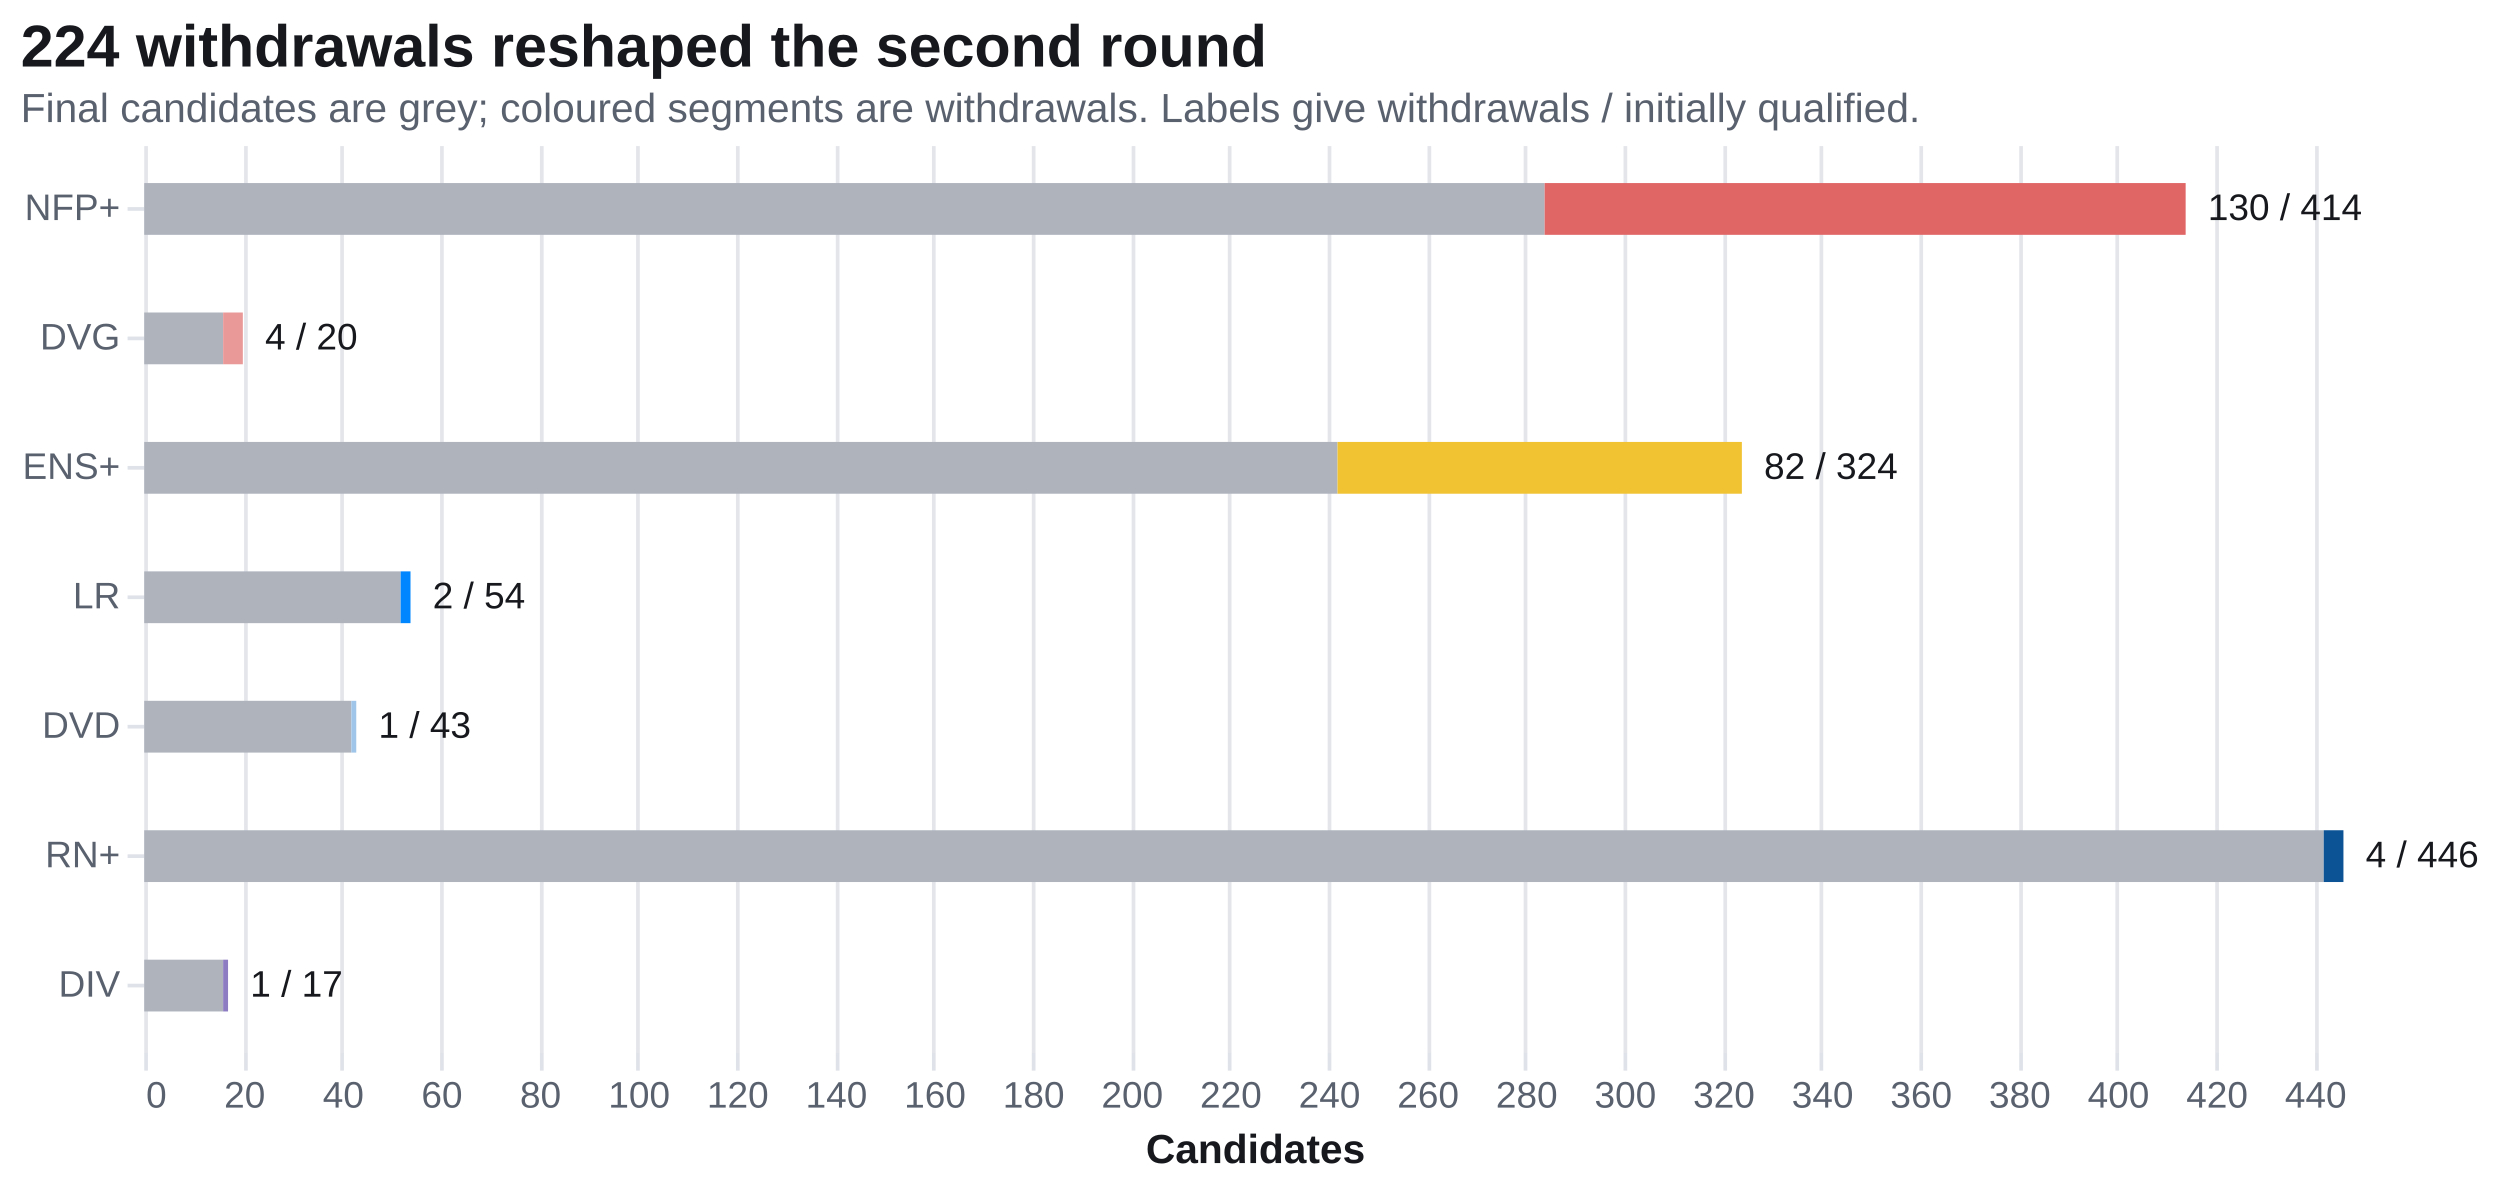
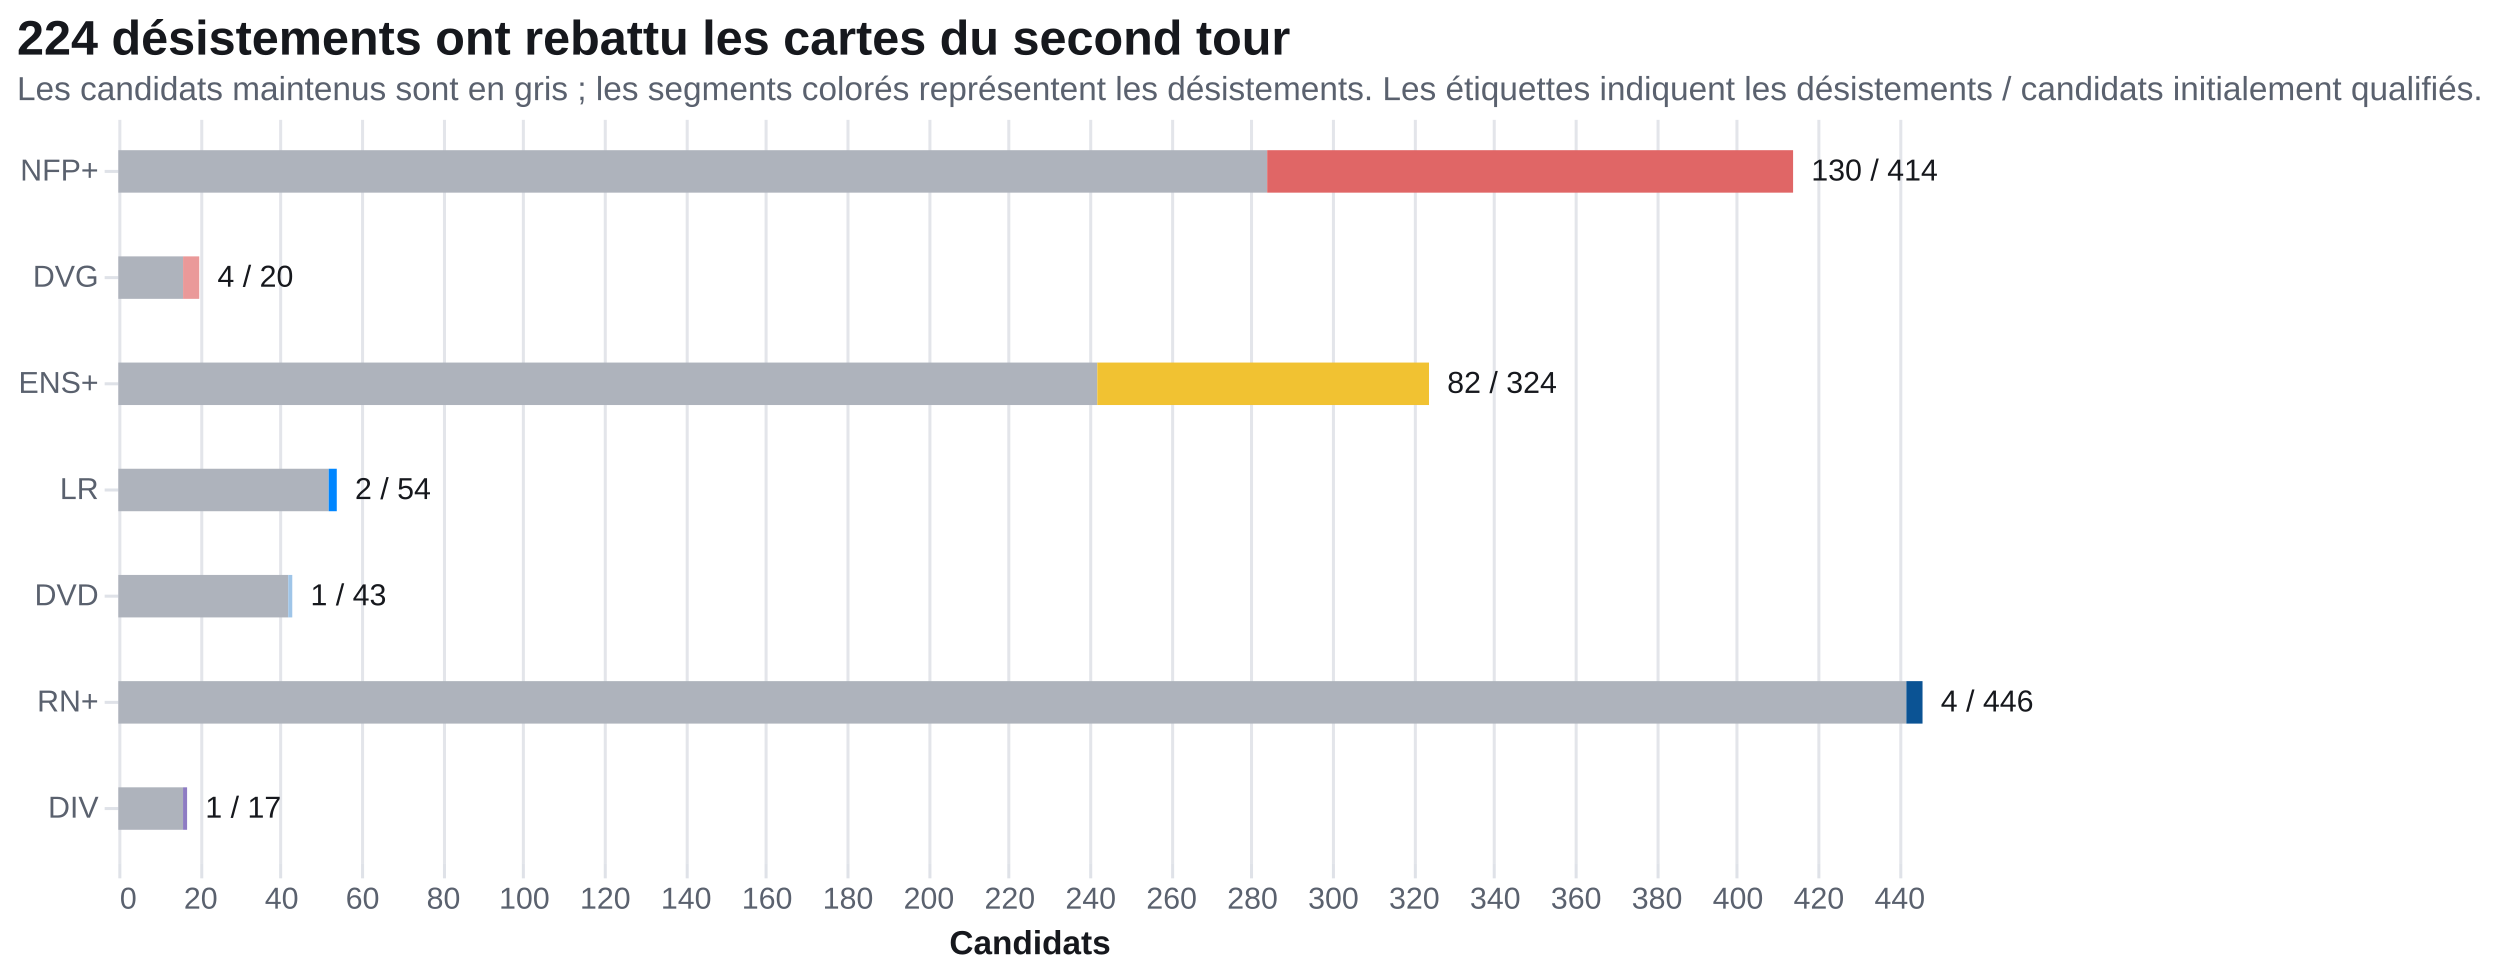
- <svg xmlns="http://www.w3.org/2000/svg" version="1.1" class="marks" width="676" height="321" viewBox="0 0 676 321">
+ <svg xmlns="http://www.w3.org/2000/svg" version="1.1" class="marks" width="824" height="321" viewBox="0 0 824 321">
  <g fill="none" stroke-miterlimit="10" transform="translate(39,39)">
    <g class="mark-group role-frame root" role="graphics-object" aria-roledescription="group mark container">
      <g transform="translate(0,0)">
        <path class="background" aria-hidden="true" d="M0,0h600v245h-600Z" />
        <g>
          <g class="mark-group role-axis" aria-hidden="true">
            <g transform="translate(0.5,245.5)">
              <path class="background" aria-hidden="true" d="M0,0h0v0h0Z" pointer-events="none" />
              <g>
                <g class="mark-rule role-axis-grid" pointer-events="none">
                  <line transform="translate(0,0)" x2="0" y2="-245" stroke="#e3e5ea" stroke-width="1" opacity="1" />
                  <line transform="translate(27,0)" x2="0" y2="-245" stroke="#e3e5ea" stroke-width="1" opacity="1" />
                  <line transform="translate(53,0)" x2="0" y2="-245" stroke="#e3e5ea" stroke-width="1" opacity="1" />
                  <line transform="translate(80,0)" x2="0" y2="-245" stroke="#e3e5ea" stroke-width="1" opacity="1" />
                  <line transform="translate(107,0)" x2="0" y2="-245" stroke="#e3e5ea" stroke-width="1" opacity="1" />
                  <line transform="translate(133,0)" x2="0" y2="-245" stroke="#e3e5ea" stroke-width="1" opacity="1" />
                  <line transform="translate(160,0)" x2="0" y2="-245" stroke="#e3e5ea" stroke-width="1" opacity="1" />
                  <line transform="translate(187,0)" x2="0" y2="-245" stroke="#e3e5ea" stroke-width="1" opacity="1" />
                  <line transform="translate(213,0)" x2="0" y2="-245" stroke="#e3e5ea" stroke-width="1" opacity="1" />
                  <line transform="translate(240,0)" x2="0" y2="-245" stroke="#e3e5ea" stroke-width="1" opacity="1" />
                  <line transform="translate(267,0)" x2="0" y2="-245" stroke="#e3e5ea" stroke-width="1" opacity="1" />
                  <line transform="translate(293,0)" x2="0" y2="-245" stroke="#e3e5ea" stroke-width="1" opacity="1" />
                  <line transform="translate(320,0)" x2="0" y2="-245" stroke="#e3e5ea" stroke-width="1" opacity="1" />
                  <line transform="translate(347,0)" x2="0" y2="-245" stroke="#e3e5ea" stroke-width="1" opacity="1" />
                  <line transform="translate(373,0)" x2="0" y2="-245" stroke="#e3e5ea" stroke-width="1" opacity="1" />
                  <line transform="translate(400,0)" x2="0" y2="-245" stroke="#e3e5ea" stroke-width="1" opacity="1" />
                  <line transform="translate(427,0)" x2="0" y2="-245" stroke="#e3e5ea" stroke-width="1" opacity="1" />
                  <line transform="translate(453,0)" x2="0" y2="-245" stroke="#e3e5ea" stroke-width="1" opacity="1" />
                  <line transform="translate(480,0)" x2="0" y2="-245" stroke="#e3e5ea" stroke-width="1" opacity="1" />
                  <line transform="translate(507,0)" x2="0" y2="-245" stroke="#e3e5ea" stroke-width="1" opacity="1" />
                  <line transform="translate(533,0)" x2="0" y2="-245" stroke="#e3e5ea" stroke-width="1" opacity="1" />
                  <line transform="translate(560,0)" x2="0" y2="-245" stroke="#e3e5ea" stroke-width="1" opacity="1" />
                  <line transform="translate(587,0)" x2="0" y2="-245" stroke="#e3e5ea" stroke-width="1" opacity="1" />
                </g>
              </g>
              <path class="foreground" aria-hidden="true" d="" pointer-events="none" display="none" />
            </g>
          </g>
-           <g class="mark-group role-axis" role="graphics-symbol" aria-roledescription="axis" aria-label="X-axis titled 'Candidates' for a linear scale with values from 0 to 450">
+           <g class="mark-group role-axis" role="graphics-symbol" aria-roledescription="axis" aria-label="X-axis titled 'Candidats' for a linear scale with values from 0 to 450">
            <g transform="translate(0.5,245.5)">
              <path class="background" aria-hidden="true" d="M0,0h0v0h0Z" pointer-events="none" />
              <g>
                <g class="mark-rule role-axis-tick" pointer-events="none">
                  <line transform="translate(0,0)" x2="0" y2="5" stroke="#dfe2e8" stroke-width="1" opacity="1" />
                  <line transform="translate(27,0)" x2="0" y2="5" stroke="#dfe2e8" stroke-width="1" opacity="1" />
                  <line transform="translate(53,0)" x2="0" y2="5" stroke="#dfe2e8" stroke-width="1" opacity="1" />
                  <line transform="translate(80,0)" x2="0" y2="5" stroke="#dfe2e8" stroke-width="1" opacity="1" />
                  <line transform="translate(107,0)" x2="0" y2="5" stroke="#dfe2e8" stroke-width="1" opacity="1" />
                  <line transform="translate(133,0)" x2="0" y2="5" stroke="#dfe2e8" stroke-width="1" opacity="1" />
                  <line transform="translate(160,0)" x2="0" y2="5" stroke="#dfe2e8" stroke-width="1" opacity="1" />
                  <line transform="translate(187,0)" x2="0" y2="5" stroke="#dfe2e8" stroke-width="1" opacity="1" />
                  <line transform="translate(213,0)" x2="0" y2="5" stroke="#dfe2e8" stroke-width="1" opacity="1" />
                  <line transform="translate(240,0)" x2="0" y2="5" stroke="#dfe2e8" stroke-width="1" opacity="1" />
                  <line transform="translate(267,0)" x2="0" y2="5" stroke="#dfe2e8" stroke-width="1" opacity="1" />
                  <line transform="translate(293,0)" x2="0" y2="5" stroke="#dfe2e8" stroke-width="1" opacity="1" />
                  <line transform="translate(320,0)" x2="0" y2="5" stroke="#dfe2e8" stroke-width="1" opacity="1" />
                  <line transform="translate(347,0)" x2="0" y2="5" stroke="#dfe2e8" stroke-width="1" opacity="1" />
                  <line transform="translate(373,0)" x2="0" y2="5" stroke="#dfe2e8" stroke-width="1" opacity="1" />
                  <line transform="translate(400,0)" x2="0" y2="5" stroke="#dfe2e8" stroke-width="1" opacity="1" />
                  <line transform="translate(427,0)" x2="0" y2="5" stroke="#dfe2e8" stroke-width="1" opacity="1" />
                  <line transform="translate(453,0)" x2="0" y2="5" stroke="#dfe2e8" stroke-width="1" opacity="1" />
                  <line transform="translate(480,0)" x2="0" y2="5" stroke="#dfe2e8" stroke-width="1" opacity="1" />
                  <line transform="translate(507,0)" x2="0" y2="5" stroke="#dfe2e8" stroke-width="1" opacity="1" />
                  <line transform="translate(533,0)" x2="0" y2="5" stroke="#dfe2e8" stroke-width="1" opacity="1" />
                  <line transform="translate(560,0)" x2="0" y2="5" stroke="#dfe2e8" stroke-width="1" opacity="1" />
                  <line transform="translate(587,0)" x2="0" y2="5" stroke="#dfe2e8" stroke-width="1" opacity="1" />
                </g>
                <g class="mark-text role-axis-label" pointer-events="none">
                  <text text-anchor="start" transform="translate(0,15)" font-family="Arial" font-size="10px" fill="#5a616e" opacity="1">0</text>
                  <text text-anchor="middle" transform="translate(26.66667,15)" font-family="Arial" font-size="10px" fill="#5a616e" opacity="1">20</text>
                  <text text-anchor="middle" transform="translate(53.33333,15)" font-family="Arial" font-size="10px" fill="#5a616e" opacity="1">40</text>
                  <text text-anchor="middle" transform="translate(80,15)" font-family="Arial" font-size="10px" fill="#5a616e" opacity="1">60</text>
                  <text text-anchor="middle" transform="translate(106.6667,15)" font-family="Arial" font-size="10px" fill="#5a616e" opacity="1">80</text>
                  <text text-anchor="middle" transform="translate(133.3333,15)" font-family="Arial" font-size="10px" fill="#5a616e" opacity="1">100</text>
                  <text text-anchor="middle" transform="translate(160,15)" font-family="Arial" font-size="10px" fill="#5a616e" opacity="1">120</text>
                  <text text-anchor="middle" transform="translate(186.6667,15)" font-family="Arial" font-size="10px" fill="#5a616e" opacity="1">140</text>
                  <text text-anchor="middle" transform="translate(213.3333,15)" font-family="Arial" font-size="10px" fill="#5a616e" opacity="1">160</text>
                  <text text-anchor="middle" transform="translate(240,15)" font-family="Arial" font-size="10px" fill="#5a616e" opacity="1">180</text>
                  <text text-anchor="middle" transform="translate(266.6667,15)" font-family="Arial" font-size="10px" fill="#5a616e" opacity="1">200</text>
                  <text text-anchor="middle" transform="translate(293.3333,15)" font-family="Arial" font-size="10px" fill="#5a616e" opacity="1">220</text>
                  <text text-anchor="middle" transform="translate(320,15)" font-family="Arial" font-size="10px" fill="#5a616e" opacity="1">240</text>
                  <text text-anchor="middle" transform="translate(346.6667,15)" font-family="Arial" font-size="10px" fill="#5a616e" opacity="1">260</text>
                  <text text-anchor="middle" transform="translate(373.3333,15)" font-family="Arial" font-size="10px" fill="#5a616e" opacity="1">280</text>
                  <text text-anchor="middle" transform="translate(400,15)" font-family="Arial" font-size="10px" fill="#5a616e" opacity="1">300</text>
                  <text text-anchor="middle" transform="translate(426.6667,15)" font-family="Arial" font-size="10px" fill="#5a616e" opacity="1">320</text>
                  <text text-anchor="middle" transform="translate(453.3333,15)" font-family="Arial" font-size="10px" fill="#5a616e" opacity="1">340</text>
                  <text text-anchor="middle" transform="translate(480,15)" font-family="Arial" font-size="10px" fill="#5a616e" opacity="1">360</text>
                  <text text-anchor="middle" transform="translate(506.6667,15)" font-family="Arial" font-size="10px" fill="#5a616e" opacity="1">380</text>
                  <text text-anchor="middle" transform="translate(533.3333,15)" font-family="Arial" font-size="10px" fill="#5a616e" opacity="1">400</text>
                  <text text-anchor="middle" transform="translate(560,15)" font-family="Arial" font-size="10px" fill="#5a616e" opacity="1">420</text>
                  <text text-anchor="middle" transform="translate(586.6667,15)" font-family="Arial" font-size="10px" fill="#5a616e" opacity="1">440</text>
                </g>
                <g class="mark-text role-axis-title" pointer-events="none">
-                   <text text-anchor="middle" transform="translate(300,30)" font-family="Arial" font-size="11px" font-weight="bold" fill="#16181d" opacity="1">Candidates</text>
+                   <text text-anchor="middle" transform="translate(300,30)" font-family="Arial" font-size="11px" font-weight="bold" fill="#16181d" opacity="1">Candidats</text>
                </g>
              </g>
              <path class="foreground" aria-hidden="true" d="" pointer-events="none" display="none" />
            </g>
          </g>
          <g class="mark-group role-axis" role="graphics-symbol" aria-roledescription="axis" aria-label="Y-axis for a discrete scale with 7 values: NFP+, DVG, ENS+, LR, DVD, RN+, DIV">
            <g transform="translate(0.5,0.5)">
              <path class="background" aria-hidden="true" d="M0,0h0v0h0Z" pointer-events="none" />
              <g>
                <g class="mark-rule role-axis-tick" pointer-events="none">
                  <line transform="translate(0,17)" x2="-5" y2="0" stroke="#dfe2e8" stroke-width="1" opacity="1" />
                  <line transform="translate(0,52)" x2="-5" y2="0" stroke="#dfe2e8" stroke-width="1" opacity="1" />
                  <line transform="translate(0,87)" x2="-5" y2="0" stroke="#dfe2e8" stroke-width="1" opacity="1" />
                  <line transform="translate(0,122)" x2="-5" y2="0" stroke="#dfe2e8" stroke-width="1" opacity="1" />
                  <line transform="translate(0,157)" x2="-5" y2="0" stroke="#dfe2e8" stroke-width="1" opacity="1" />
                  <line transform="translate(0,192)" x2="-5" y2="0" stroke="#dfe2e8" stroke-width="1" opacity="1" />
                  <line transform="translate(0,227)" x2="-5" y2="0" stroke="#dfe2e8" stroke-width="1" opacity="1" />
                </g>
                <g class="mark-text role-axis-label" pointer-events="none">
                  <text text-anchor="end" transform="translate(-7,20)" font-family="Arial" font-size="10px" fill="#5a616e" opacity="1">NFP+</text>
                  <text text-anchor="end" transform="translate(-7,55)" font-family="Arial" font-size="10px" fill="#5a616e" opacity="1">DVG</text>
                  <text text-anchor="end" transform="translate(-7,90)" font-family="Arial" font-size="10px" fill="#5a616e" opacity="1">ENS+</text>
                  <text text-anchor="end" transform="translate(-7,125)" font-family="Arial" font-size="10px" fill="#5a616e" opacity="1">LR</text>
                  <text text-anchor="end" transform="translate(-7,160)" font-family="Arial" font-size="10px" fill="#5a616e" opacity="1">DVD</text>
                  <text text-anchor="end" transform="translate(-7,195)" font-family="Arial" font-size="10px" fill="#5a616e" opacity="1">RN+</text>
                  <text text-anchor="end" transform="translate(-7,230)" font-family="Arial" font-size="10px" fill="#5a616e" opacity="1">DIV</text>
                </g>
              </g>
              <path class="foreground" aria-hidden="true" d="" pointer-events="none" display="none" />
            </g>
          </g>
          <g class="mark-rect role-mark layer_0_marks" role="graphics-object" aria-roledescription="rect mark container">
-             <path aria-label="Candidates: 284; party: NFP+; Group: NFP+; Final candidates: 284; Withdrawals: 130; Initially qualified: 414" role="graphics-symbol" aria-roledescription="bar" d="M0,10.5h378.667v14h-378.667Z" fill="#aeb3bc" />
-             <path aria-label="Candidates: 16; party: DVG; Group: DVG; Final candidates: 16; Withdrawals: 4; Initially qualified: 20" role="graphics-symbol" aria-roledescription="bar" d="M0,45.5h21.333v14h-21.333Z" fill="#aeb3bc" />
-             <path aria-label="Candidates: 242; party: ENS+; Group: ENS+; Final candidates: 242; Withdrawals: 82; Initially qualified: 324" role="graphics-symbol" aria-roledescription="bar" d="M0,80.5h322.667v14h-322.667Z" fill="#aeb3bc" />
-             <path aria-label="Candidates: 52; party: LR; Group: LR; Final candidates: 52; Withdrawals: 2; Initially qualified: 54" role="graphics-symbol" aria-roledescription="bar" d="M0,115.5h69.333v14h-69.333Z" fill="#aeb3bc" />
-             <path aria-label="Candidates: 42; party: DVD; Group: DVD; Final candidates: 42; Withdrawals: 1; Initially qualified: 43" role="graphics-symbol" aria-roledescription="bar" d="M0,150.5h56v14h-56Z" fill="#aeb3bc" />
-             <path aria-label="Candidates: 442; party: RN+; Group: RN+; Final candidates: 442; Withdrawals: 4; Initially qualified: 446" role="graphics-symbol" aria-roledescription="bar" d="M0,185.5h589.333v14h-589.333Z" fill="#aeb3bc" />
-             <path aria-label="Candidates: 16; party: DIV; Group: DIV; Final candidates: 16; Withdrawals: 1; Initially qualified: 17" role="graphics-symbol" aria-roledescription="bar" d="M0,220.5h21.333v14h-21.333Z" fill="#aeb3bc" />
+             <path aria-label="Candidats: 284; party: NFP+; Groupe: NFP+; Candidats maintenus: 284; Désistements: 130; Initialement qualifiés: 414" role="graphics-symbol" aria-roledescription="bar" d="M0,10.5h378.667v14h-378.667Z" fill="#aeb3bc" />
+             <path aria-label="Candidats: 16; party: DVG; Groupe: DVG; Candidats maintenus: 16; Désistements: 4; Initialement qualifiés: 20" role="graphics-symbol" aria-roledescription="bar" d="M0,45.5h21.333v14h-21.333Z" fill="#aeb3bc" />
+             <path aria-label="Candidats: 242; party: ENS+; Groupe: ENS+; Candidats maintenus: 242; Désistements: 82; Initialement qualifiés: 324" role="graphics-symbol" aria-roledescription="bar" d="M0,80.5h322.667v14h-322.667Z" fill="#aeb3bc" />
+             <path aria-label="Candidats: 52; party: LR; Groupe: LR; Candidats maintenus: 52; Désistements: 2; Initialement qualifiés: 54" role="graphics-symbol" aria-roledescription="bar" d="M0,115.5h69.333v14h-69.333Z" fill="#aeb3bc" />
+             <path aria-label="Candidats: 42; party: DVD; Groupe: DVD; Candidats maintenus: 42; Désistements: 1; Initialement qualifiés: 43" role="graphics-symbol" aria-roledescription="bar" d="M0,150.5h56v14h-56Z" fill="#aeb3bc" />
+             <path aria-label="Candidats: 442; party: RN+; Groupe: RN+; Candidats maintenus: 442; Désistements: 4; Initialement qualifiés: 446" role="graphics-symbol" aria-roledescription="bar" d="M0,185.5h589.333v14h-589.333Z" fill="#aeb3bc" />
+             <path aria-label="Candidats: 16; party: DIV; Groupe: DIV; Candidats maintenus: 16; Désistements: 1; Initialement qualifiés: 17" role="graphics-symbol" aria-roledescription="bar" d="M0,220.5h21.333v14h-21.333Z" fill="#aeb3bc" />
          </g>
          <g class="mark-rect role-mark layer_1_marks" role="graphics-object" aria-roledescription="rect mark container">
-             <path aria-label="withdrawn_start: 284; party: NFP+; total: 414; Group: NFP+; Final candidates: 284; Withdrawals: 130; Initially qualified: 414" role="graphics-symbol" aria-roledescription="bar" d="M378.667,10.5h173.333v14h-173.333Z" fill="#e06666" />
-             <path aria-label="withdrawn_start: 16; party: DVG; total: 20; Group: DVG; Final candidates: 16; Withdrawals: 4; Initially qualified: 20" role="graphics-symbol" aria-roledescription="bar" d="M21.333,45.5h5.333v14h-5.333Z" fill="#ea9999" />
-             <path aria-label="withdrawn_start: 242; party: ENS+; total: 324; Group: ENS+; Final candidates: 242; Withdrawals: 82; Initially qualified: 324" role="graphics-symbol" aria-roledescription="bar" d="M322.667,80.5h109.333v14h-109.333Z" fill="#f1c232" />
-             <path aria-label="withdrawn_start: 52; party: LR; total: 54; Group: LR; Final candidates: 52; Withdrawals: 2; Initially qualified: 54" role="graphics-symbol" aria-roledescription="bar" d="M69.333,115.5h2.667v14h-2.667Z" fill="#0086ff" />
-             <path aria-label="withdrawn_start: 42; party: DVD; total: 43; Group: DVD; Final candidates: 42; Withdrawals: 1; Initially qualified: 43" role="graphics-symbol" aria-roledescription="bar" d="M56,150.5h1.333v14h-1.333Z" fill="#9fc5e8" />
-             <path aria-label="withdrawn_start: 442; party: RN+; total: 446; Group: RN+; Final candidates: 442; Withdrawals: 4; Initially qualified: 446" role="graphics-symbol" aria-roledescription="bar" d="M589.333,185.5h5.333v14h-5.333Z" fill="#0b5394" />
-             <path aria-label="withdrawn_start: 16; party: DIV; total: 17; Group: DIV; Final candidates: 16; Withdrawals: 1; Initially qualified: 17" role="graphics-symbol" aria-roledescription="bar" d="M21.333,220.5h1.333v14h-1.333Z" fill="#8e7cc3" />
+             <path aria-label="withdrawn_start: 284; party: NFP+; total: 414; Groupe: NFP+; Candidats maintenus: 284; Désistements: 130; Initialement qualifiés: 414" role="graphics-symbol" aria-roledescription="bar" d="M378.667,10.5h173.333v14h-173.333Z" fill="#e06666" />
+             <path aria-label="withdrawn_start: 16; party: DVG; total: 20; Groupe: DVG; Candidats maintenus: 16; Désistements: 4; Initialement qualifiés: 20" role="graphics-symbol" aria-roledescription="bar" d="M21.333,45.5h5.333v14h-5.333Z" fill="#ea9999" />
+             <path aria-label="withdrawn_start: 242; party: ENS+; total: 324; Groupe: ENS+; Candidats maintenus: 242; Désistements: 82; Initialement qualifiés: 324" role="graphics-symbol" aria-roledescription="bar" d="M322.667,80.5h109.333v14h-109.333Z" fill="#f1c232" />
+             <path aria-label="withdrawn_start: 52; party: LR; total: 54; Groupe: LR; Candidats maintenus: 52; Désistements: 2; Initialement qualifiés: 54" role="graphics-symbol" aria-roledescription="bar" d="M69.333,115.5h2.667v14h-2.667Z" fill="#0086ff" />
+             <path aria-label="withdrawn_start: 42; party: DVD; total: 43; Groupe: DVD; Candidats maintenus: 42; Désistements: 1; Initialement qualifiés: 43" role="graphics-symbol" aria-roledescription="bar" d="M56,150.5h1.333v14h-1.333Z" fill="#9fc5e8" />
+             <path aria-label="withdrawn_start: 442; party: RN+; total: 446; Groupe: RN+; Candidats maintenus: 442; Désistements: 4; Initialement qualifiés: 446" role="graphics-symbol" aria-roledescription="bar" d="M589.333,185.5h5.333v14h-5.333Z" fill="#0b5394" />
+             <path aria-label="withdrawn_start: 16; party: DIV; total: 17; Groupe: DIV; Candidats maintenus: 16; Désistements: 1; Initialement qualifiés: 17" role="graphics-symbol" aria-roledescription="bar" d="M21.333,220.5h1.333v14h-1.333Z" fill="#8e7cc3" />
          </g>
          <g class="mark-text role-mark layer_2_marks" role="graphics-object" aria-roledescription="text mark container">
            <text aria-label="total: 414; party: NFP+; label: 130 / 414" role="graphics-symbol" aria-roledescription="text mark" text-anchor="start" transform="translate(558,20.5)" font-family="Arial" font-size="10px" fill="#16181d">130 / 414</text>
            <text aria-label="total: 20; party: DVG; label: 4 / 20" role="graphics-symbol" aria-roledescription="text mark" text-anchor="start" transform="translate(32.66667,55.5)" font-family="Arial" font-size="10px" fill="#16181d">4 / 20</text>
            <text aria-label="total: 324; party: ENS+; label: 82 / 324" role="graphics-symbol" aria-roledescription="text mark" text-anchor="start" transform="translate(438,90.5)" font-family="Arial" font-size="10px" fill="#16181d">82 / 324</text>
            <text aria-label="total: 54; party: LR; label: 2 / 54" role="graphics-symbol" aria-roledescription="text mark" text-anchor="start" transform="translate(78,125.5)" font-family="Arial" font-size="10px" fill="#16181d">2 / 54</text>
            <text aria-label="total: 43; party: DVD; label: 1 / 43" role="graphics-symbol" aria-roledescription="text mark" text-anchor="start" transform="translate(63.33333,160.5)" font-family="Arial" font-size="10px" fill="#16181d">1 / 43</text>
            <text aria-label="total: 446; party: RN+; label: 4 / 446" role="graphics-symbol" aria-roledescription="text mark" text-anchor="start" transform="translate(600.6667,195.5)" font-family="Arial" font-size="10px" fill="#16181d">4 / 446</text>
            <text aria-label="total: 17; party: DIV; label: 1 / 17" role="graphics-symbol" aria-roledescription="text mark" text-anchor="start" transform="translate(28.66667,230.5)" font-family="Arial" font-size="10px" fill="#16181d">1 / 17</text>
          </g>
          <g class="mark-group role-title">
            <g transform="translate(-33.40137,-34)">
              <path class="background" aria-hidden="true" d="M0,0h0v0h0Z" pointer-events="none" />
              <g>
-                 <g class="mark-text role-title-text" role="graphics-symbol" aria-roledescription="title" aria-label="Title text '224 withdrawals reshaped the second round'" pointer-events="none">
-                   <text text-anchor="start" transform="translate(0,13)" font-family="Arial" font-size="16px" font-weight="600" fill="#16181d" opacity="1">224 withdrawals reshaped the second round</text>
+                 <g class="mark-text role-title-text" role="graphics-symbol" aria-roledescription="title" aria-label="Title text '224 désistements ont rebattu les cartes du second tour'" pointer-events="none">
+                   <text text-anchor="start" transform="translate(0,13)" font-family="Arial" font-size="16px" font-weight="600" fill="#16181d" opacity="1">224 désistements ont rebattu les cartes du second tour</text>
                </g>
-                 <g class="mark-text role-title-subtitle" role="graphics-symbol" aria-roledescription="subtitle" aria-label="Subtitle text 'Final candidates are grey; coloured segments are withdrawals. Labels give withdrawals / initially qualified.'" pointer-events="none">
-                   <text text-anchor="start" transform="translate(0,28)" font-family="Arial" font-size="11px" fill="#5a616e" opacity="1">Final candidates are grey; coloured segments are withdrawals. Labels give withdrawals / initially qualified.</text>
+                 <g class="mark-text role-title-subtitle" role="graphics-symbol" aria-roledescription="subtitle" aria-label="Subtitle text 'Les candidats maintenus sont en gris ; les segments colorés représentent les désistements. Les étiquettes indiquent les désistements / candidats initialement qualifiés.'" pointer-events="none">
+                   <text text-anchor="start" transform="translate(0,28)" font-family="Arial" font-size="11px" fill="#5a616e" opacity="1">Les candidats maintenus sont en gris ; les segments colorés représentent les désistements. Les étiquettes indiquent les désistements / candidats initialement qualifiés.</text>
                </g>
              </g>
              <path class="foreground" aria-hidden="true" d="" pointer-events="none" display="none" />
            </g>
          </g>
        </g>
        <path class="foreground" aria-hidden="true" d="" display="none" />
      </g>
    </g>
  </g>
</svg>
